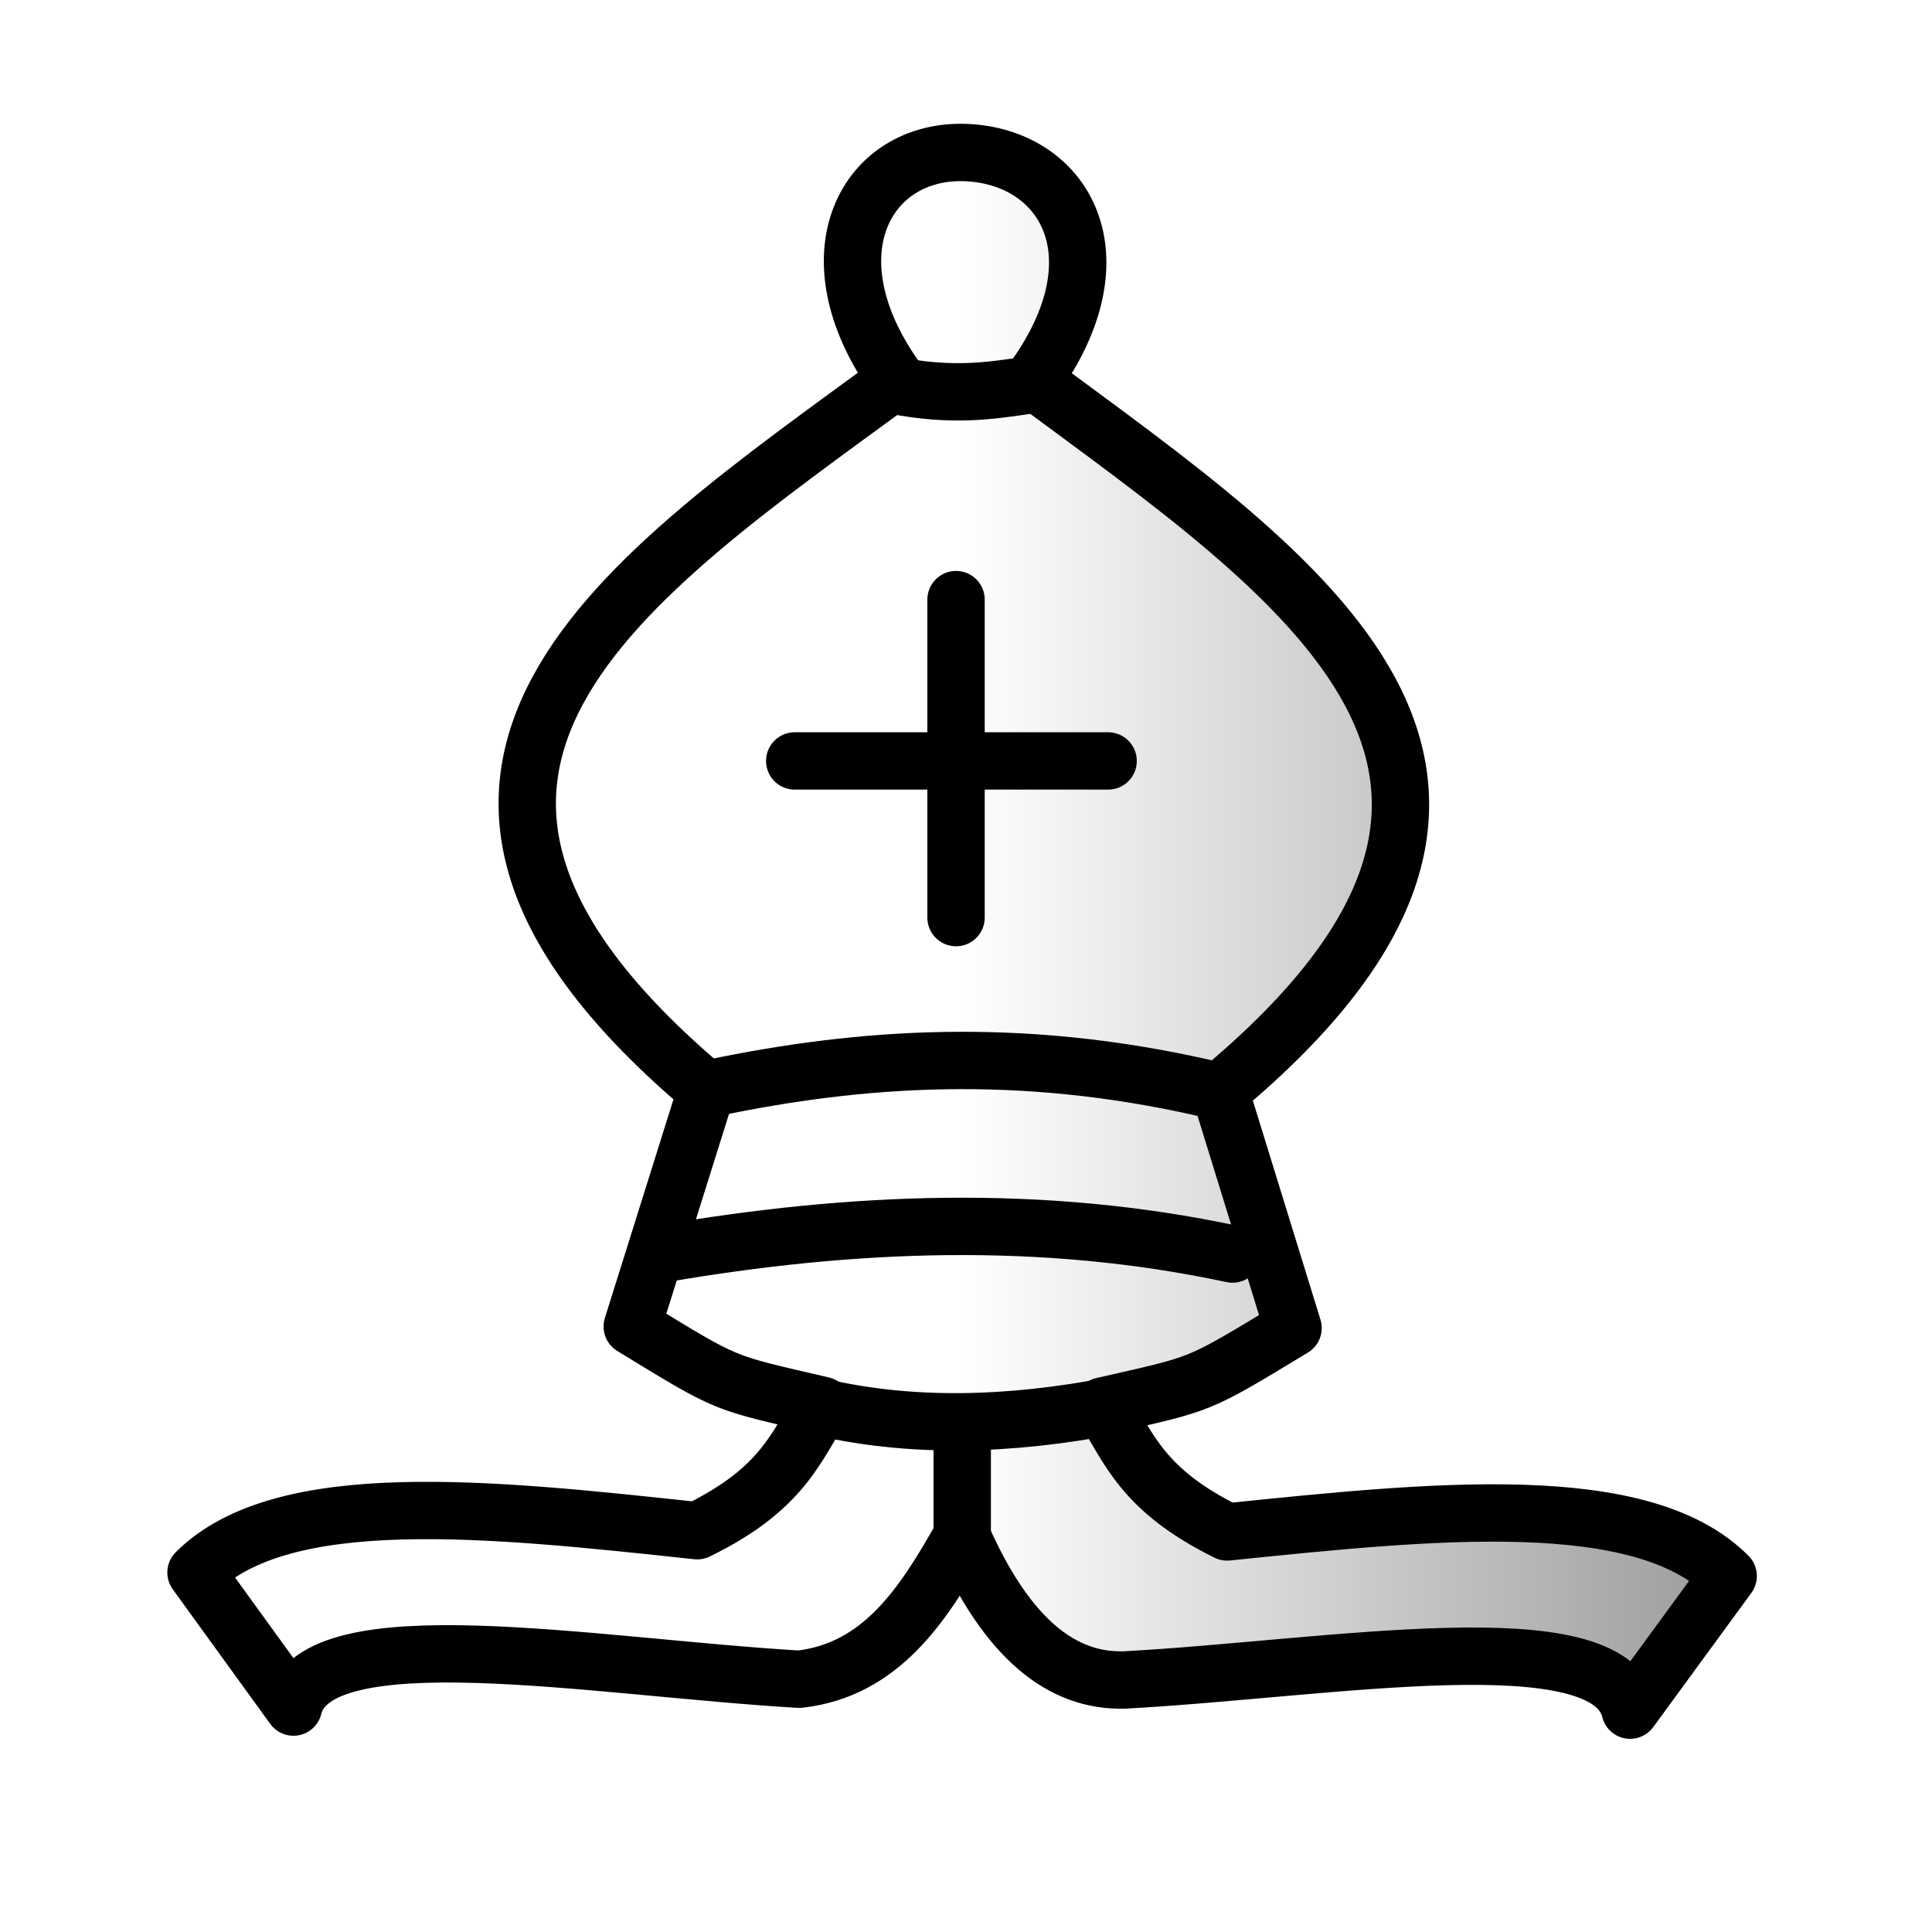
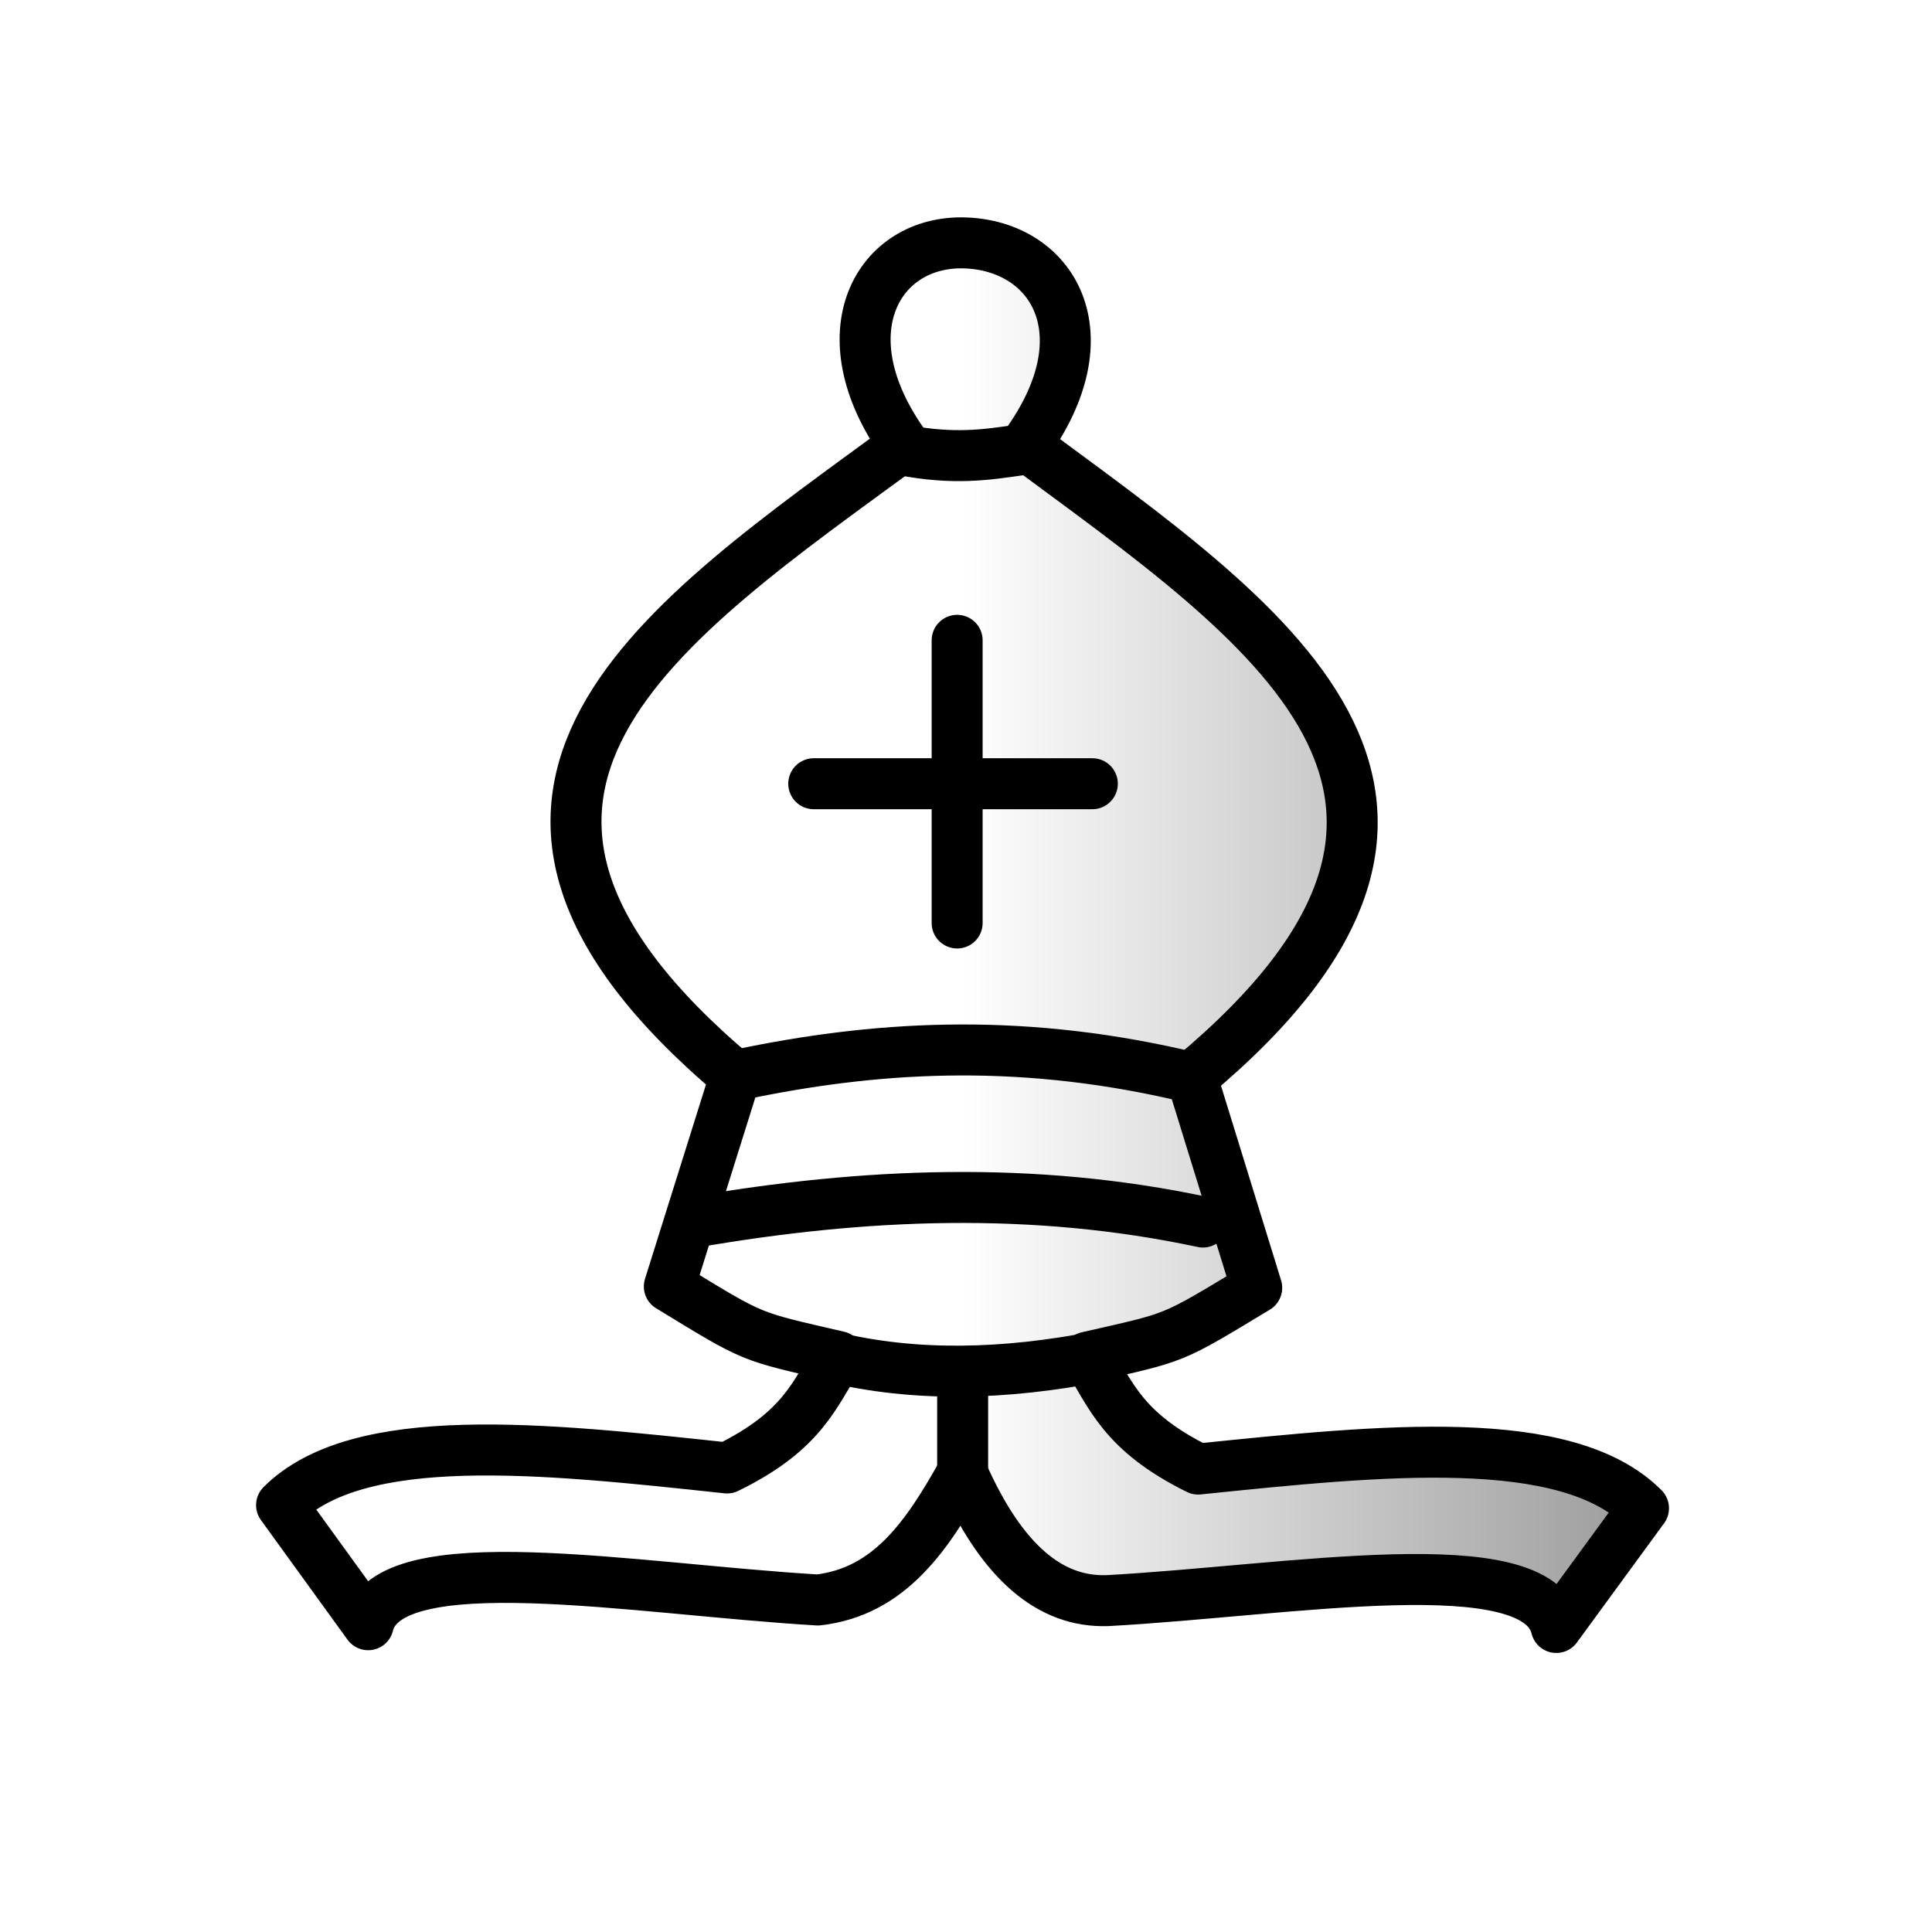
- <svg xmlns="http://www.w3.org/2000/svg" xmlns:xlink="http://www.w3.org/1999/xlink" width="64px" height="64px" id="svg2984" version="1.1">
+ <svg xmlns="http://www.w3.org/2000/svg" xmlns:xlink="http://www.w3.org/1999/xlink" width="64px" height="64px" viewBox="-4 -4 72 72" id="svg2984" version="1.1">
  <defs id="defs2986">
    <linearGradient id="linearGradient1">
      <stop style="stop-color:#ffffff;stop-opacity:1;" offset="0" id="stop1" />
      <stop style="stop-color:#ffffff;stop-opacity:1;" offset="0.5" id="stop3" />
      <stop style="stop-color:#989898;stop-opacity:1;" offset="1" id="stop2" />
    </linearGradient>
    <linearGradient xlink:href="#linearGradient1" id="linearGradient2" x1="5.543" y1="30.851" x2="58.198" y2="30.851" gradientUnits="userSpaceOnUse" />
  </defs>
  <path style="fill:url(#linearGradient2);fill-opacity:1;stroke:#000000;stroke-width:1.9;stroke-linecap:round;stroke-linejoin:round;stroke-dasharray:none" d="m 37.246,55.652 c 6.853,-0.373 16.019,-2.033 16.753,0.999 l 3.249,-4.443 C 54.393,49.333 47.523,50.04 40.651,50.748 c -2.831,-1.397 -3.245,-2.782 -4.132,-4.17 3.381,-0.772 3.052,-0.614 6.315,-2.585 L 40.41,36.142 C 53.016,25.645 43.138,19.204 34.215,12.592 37.236,8.43 35.222,5.172 31.979,5.053 28.735,4.935 26.706,8.406 29.707,12.582 c -8.953,6.572 -18.86,12.966 -6.303,23.521 l -2.46,7.84 c 3.254,1.985 2.926,1.826 6.303,2.613 -0.893,1.384 -1.314,2.767 -4.151,4.151 -6.869,-0.74 -13.736,-1.478 -16.603,1.384 l 3.228,4.458 C 10.469,53.521 19.627,55.223 26.479,55.627 c 2.701,-0.309 4.097,-2.448 5.384,-4.738 1.494,3.391 3.314,4.824 5.384,4.762 z" id="path6" />
  <path style="fill:none;fill-opacity:0.059;stroke:#000000;stroke-width:1.9;stroke-linecap:round;stroke-linejoin:round;stroke-dasharray:none" d="M 26.326,25.207 H 36.708" id="path1" />
  <path style="fill:none;fill-opacity:0.059;stroke:#000000;stroke-width:1.9;stroke-linecap:round;stroke-linejoin:round;stroke-dasharray:none" d="M 31.67,30.397 V 19.863" id="path2" />
  <path style="fill:none;fill-opacity:0.059;stroke:#000000;stroke-width:1.9;stroke-linecap:round;stroke-linejoin:round;stroke-dasharray:none" d="m 21.899,41.542 c 6.31,-1.089 12.621,-1.348 18.931,0" id="path3" />
  <path style="fill:none;fill-opacity:0.059;stroke:#000000;stroke-width:1.9;stroke-linecap:round;stroke-linejoin:round;stroke-dasharray:none" d="m 23.578,36.046 c 4.929,-1.033 10.191,-1.398 16.336,0" id="path4" />
  <path style="fill:none;fill-opacity:0.059;stroke:#000000;stroke-width:1.9;stroke-linecap:round;stroke-linejoin:round;stroke-dasharray:none" d="m 26.963,46.56 c 3.156,0.771 6.488,0.666 9.932,0" id="path5" />
  <path style="fill:none;fill-opacity:0.059;stroke:#000000;stroke-width:1.9;stroke-linecap:round;stroke-linejoin:round;stroke-dasharray:none" d="M 31.875,50.716 V 47.531" id="path7" />
  <path style="fill:none;fill-opacity:0.059;stroke:#000000;stroke-width:1.9;stroke-linecap:round;stroke-linejoin:round;stroke-dasharray:none" d="m 29.609,12.764 c 1.95,0.379 3.178,0.181 4.427,0" id="path8" />
</svg>
